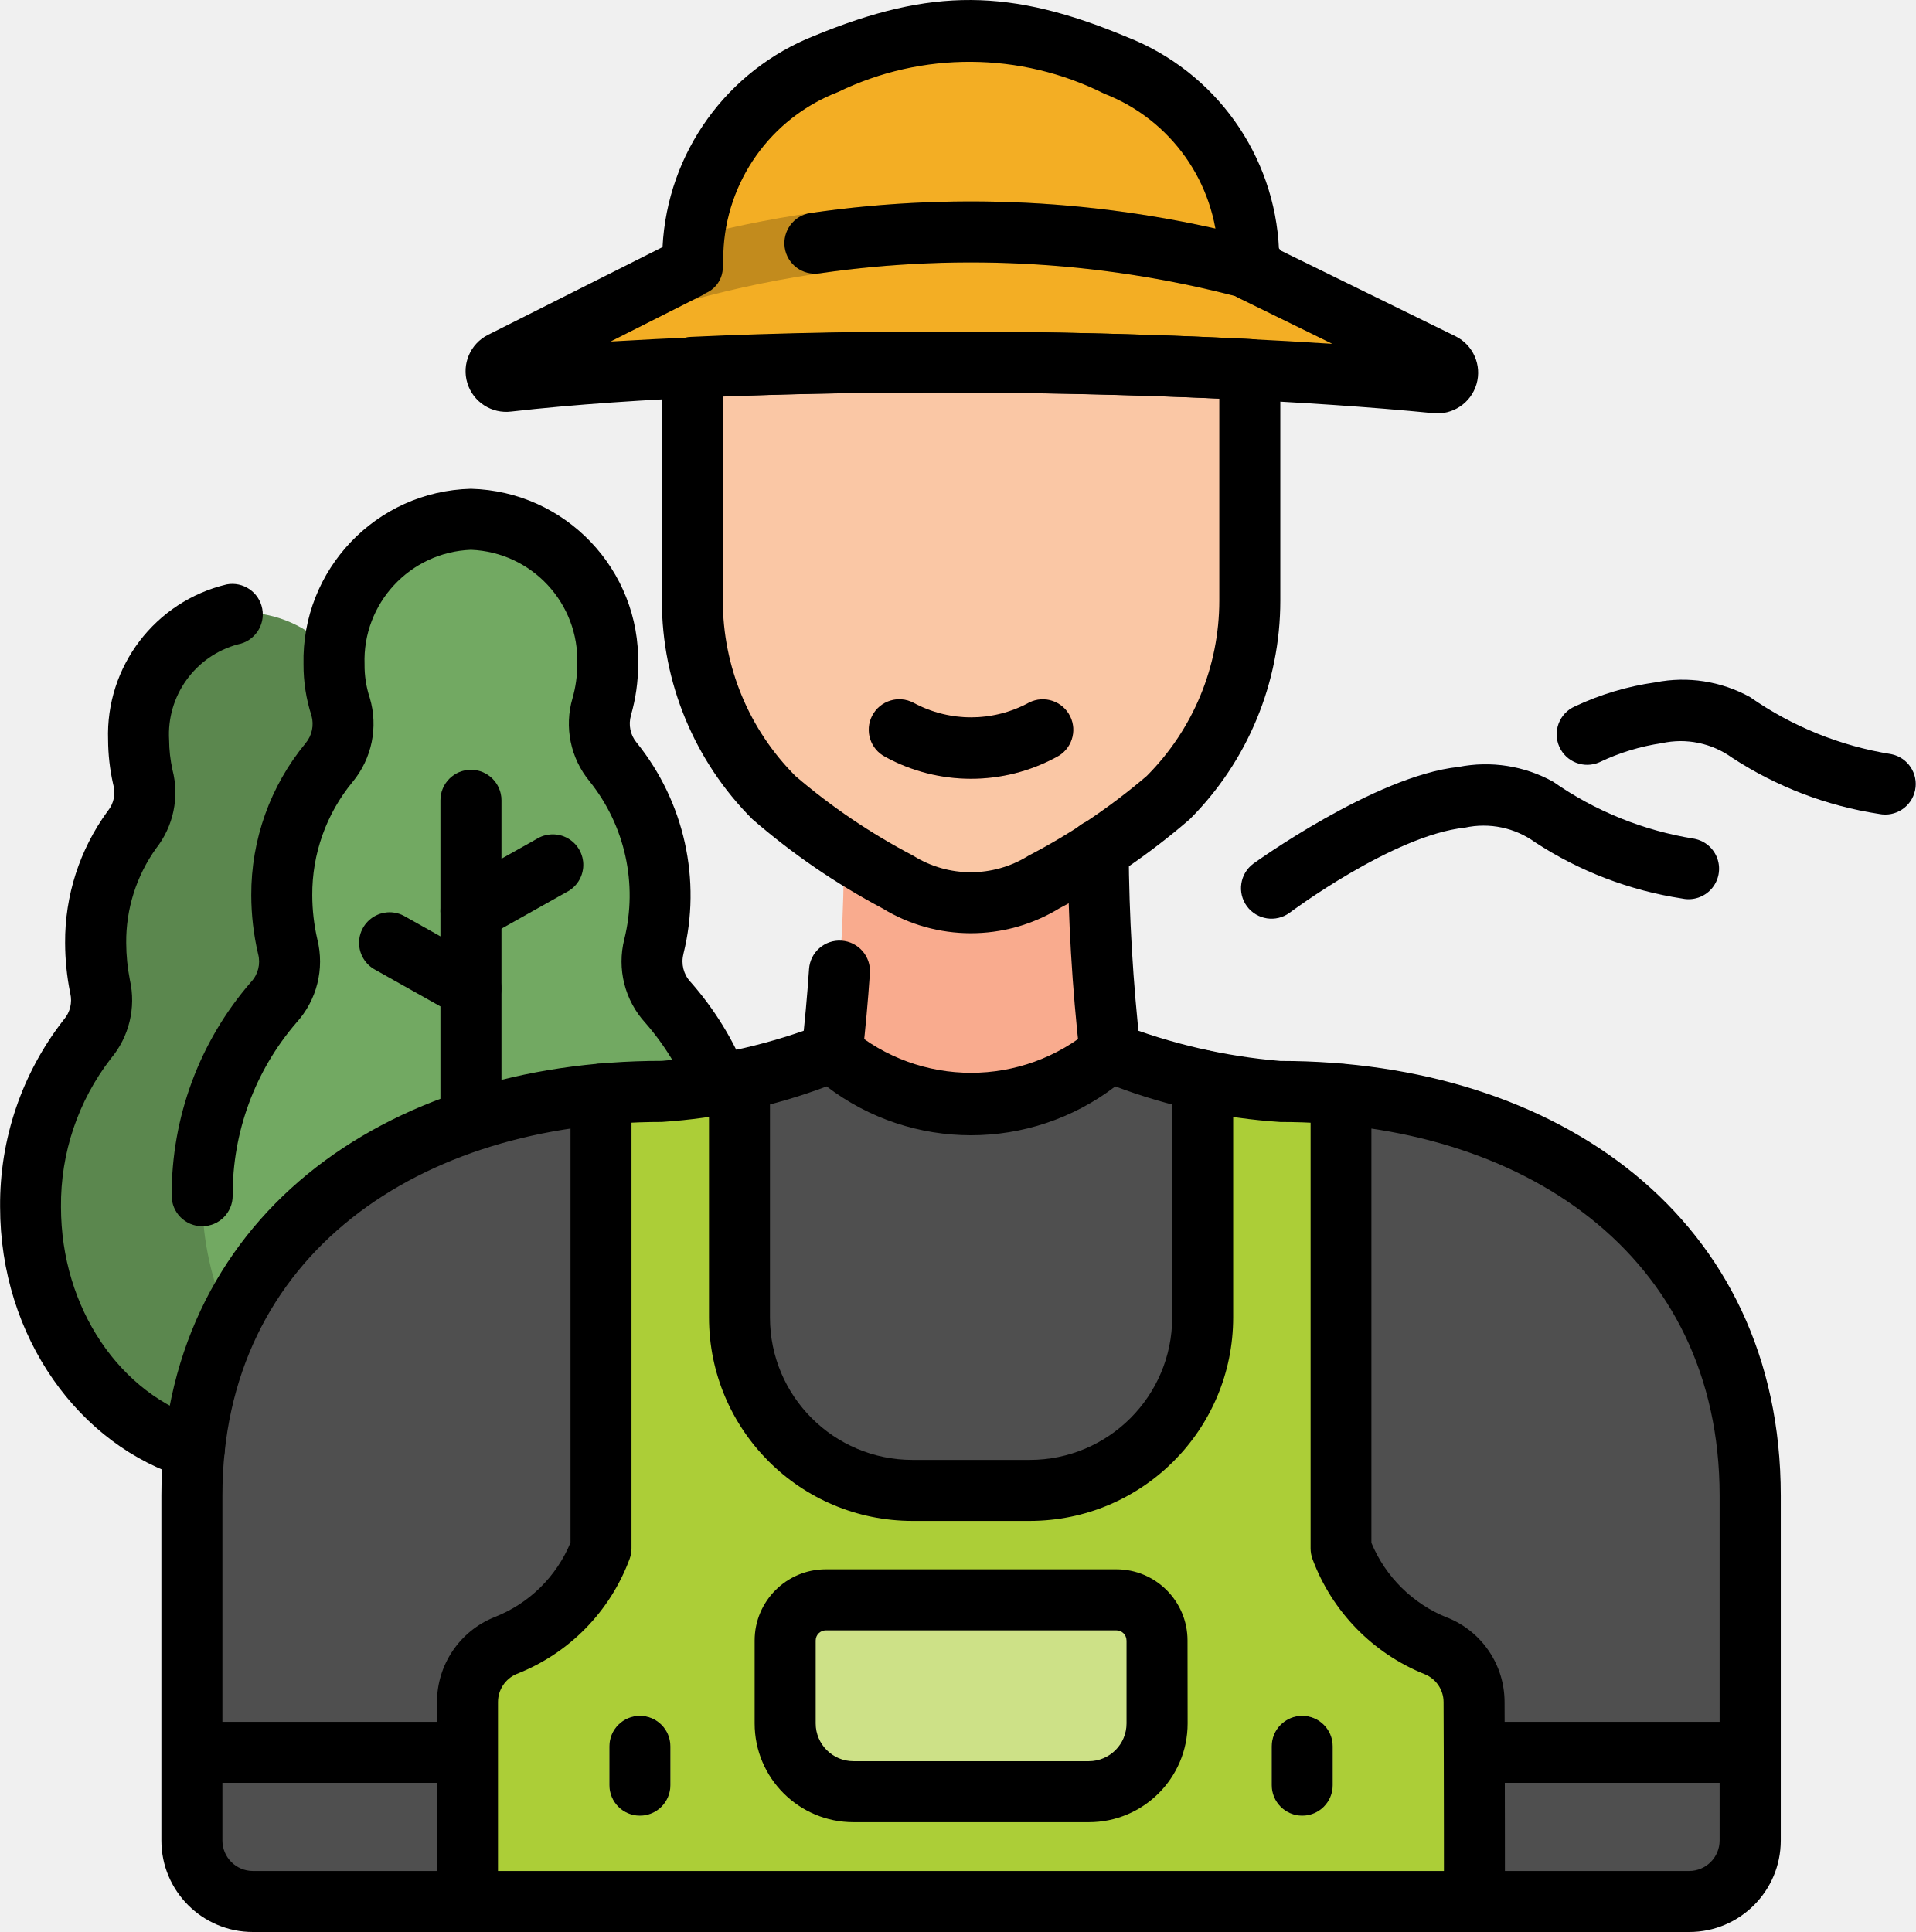
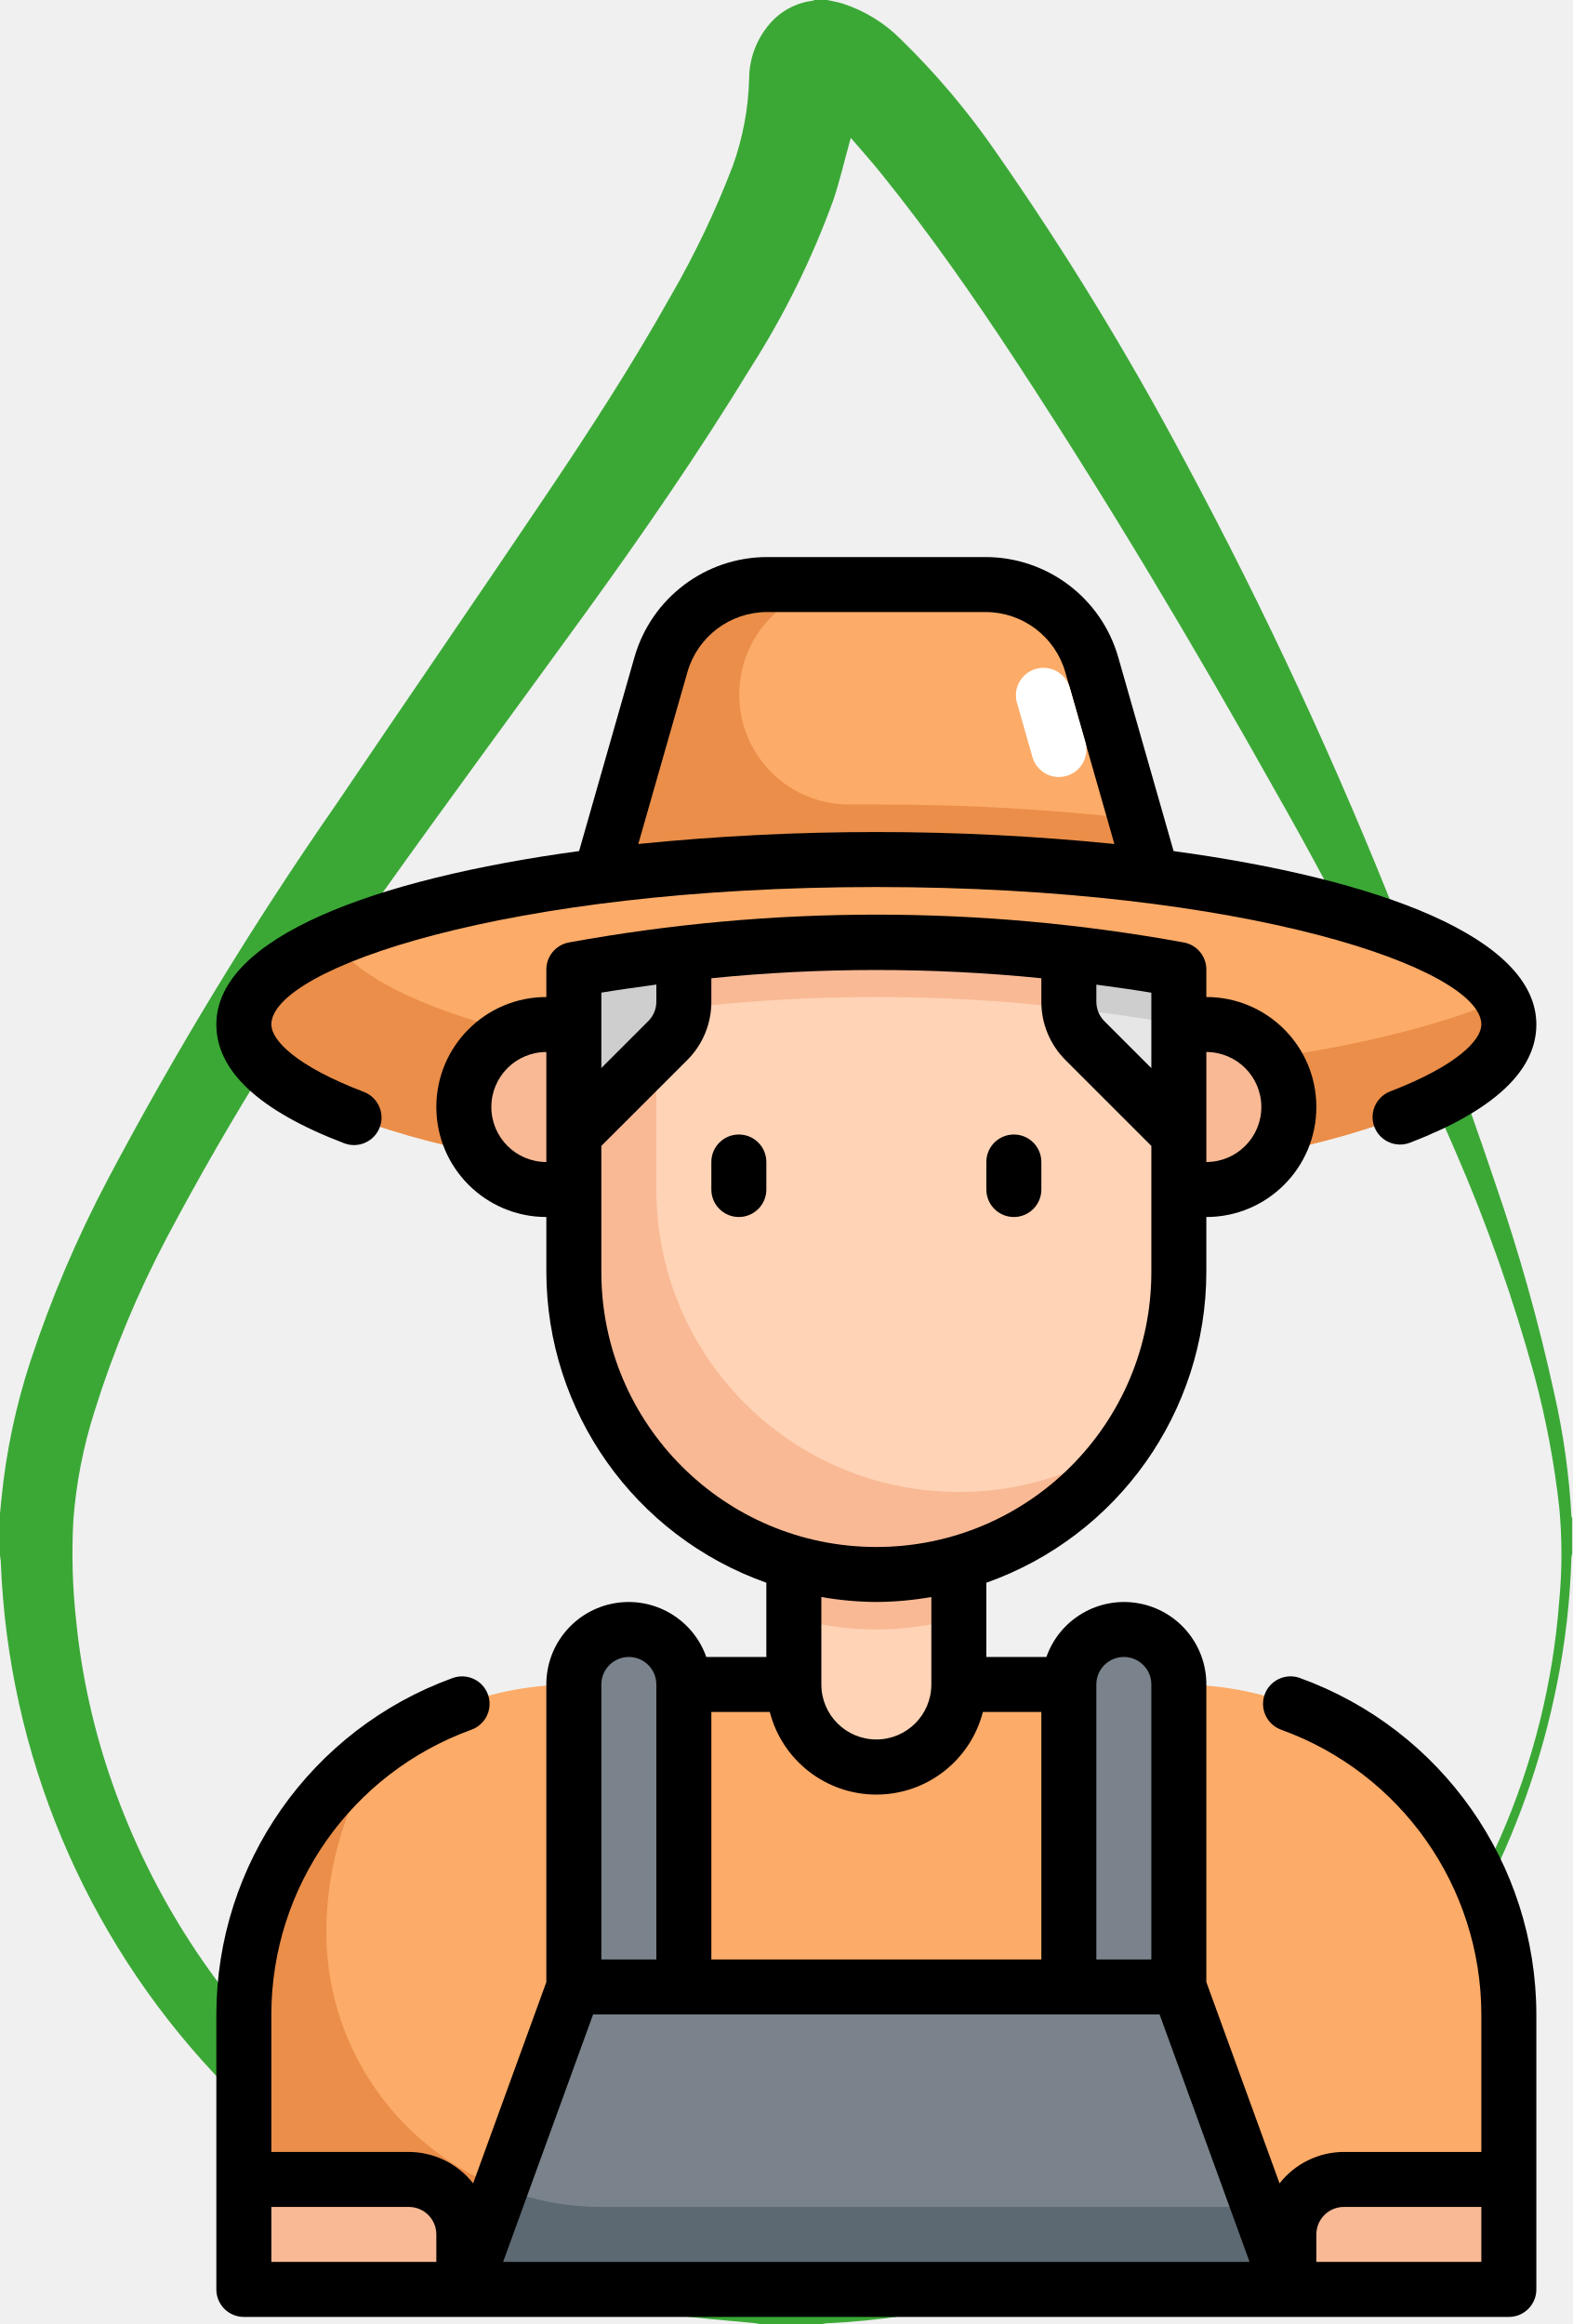
- <svg xmlns="http://www.w3.org/2000/svg" id="farmer_12058319_1_" data-name="farmer_12058319 (1)" width="71.614" height="72.231" viewBox="0 0 71.614 72.231">
-   <g id="Grupo_1199428" data-name="Grupo 1199428" transform="translate(1.14 1.155)">
-     <path id="Trazado_1031042" data-name="Trazado 1031042" d="M6.19,38.724a2.232,2.232,0,0,0,.4-1.972,6.519,6.519,0,0,1-.157-1.377,4.507,4.507,0,0,1,4.191-4.763,4.507,4.507,0,0,1,4.191,4.763,5.235,5.235,0,0,1-.585,2.427,6.942,6.942,0,0,1,2.189,5.156,7.325,7.325,0,0,1-.508,2.7,9.892,9.892,0,0,1,2.946,7.171c0,5.165-3.689,9.357-8.233,9.357S2.4,57.992,2.4,52.828A10.067,10.067,0,0,1,4.525,46.55,2.251,2.251,0,0,0,5,44.591a8.494,8.494,0,0,1-.165-1.633A7.118,7.118,0,0,1,6.19,38.724Z" transform="translate(-2.396 -8.862)" fill="#5b874e" fill-rule="evenodd" />
-     <path id="Trazado_1031043" data-name="Trazado 1031043" d="M15.585,35.11a2.27,2.27,0,0,0,.429-2.091,4.988,4.988,0,0,1-.242-1.579,5.278,5.278,0,0,1,5.114-5.423A5.278,5.278,0,0,1,26,31.44a5.719,5.719,0,0,1-.222,1.585A2.248,2.248,0,0,0,26.2,35.1a7.952,7.952,0,0,1,1.521,6.895,2.262,2.262,0,0,0,.526,2.092,10.908,10.908,0,0,1,2.682,7.228c0,5.879-4.5,10.653-10.046,10.653S10.839,57.189,10.839,51.31a10.972,10.972,0,0,1,2.674-7.234,2.252,2.252,0,0,0,.522-2.083,8.546,8.546,0,0,1-.222-1.919,7.734,7.734,0,0,1,1.772-4.964Z" transform="translate(-4.421 -7.76)" fill="#72a962" fill-rule="evenodd" />
-     <g id="Grupo_1199427" data-name="Grupo 1199427" transform="translate(12.315 27.626)">
-       <path id="Trazado_1031044" data-name="Trazado 1031044" d="M22.556,39.482V56.513a1.14,1.14,0,0,0,2.28,0V39.482a1.14,1.14,0,1,0-2.28,0Z" transform="translate(-19.546 -38.342)" fill="#5b874e" fill-rule="evenodd" />
-       <path id="Trazado_1031045" data-name="Trazado 1031045" d="M24.254,45.376l3.01-1.691A1.14,1.14,0,1,0,26.148,41.7l-3.01,1.691a1.14,1.14,0,0,0,1.117,1.989Z" transform="translate(-19.546 -39.111)" fill="#5b874e" fill-rule="evenodd" />
-       <path id="Trazado_1031046" data-name="Trazado 1031046" d="M23.3,47.208l-3.009-1.691a1.141,1.141,0,1,0-1.117,1.989l3.01,1.691A1.14,1.14,0,0,0,23.3,47.208Z" transform="translate(-18.596 -40.028)" fill="#5b874e" fill-rule="evenodd" />
+ <svg xmlns="http://www.w3.org/2000/svg" width="57.173" height="84.515" viewBox="0 0 57.173 84.515">
+   <defs>
+     <clipPath id="clip-path">
+       <rect id="Rectángulo_401577" data-name="Rectángulo 401577" width="57.174" height="84.515" fill="none" />
+     </clipPath>
+     <clipPath id="clip-path-2">
+       <path id="Trazado_875889" data-name="Trazado 875889" d="M12.309,17.189a11.1,11.1,0,0,0-1.3.16A1.676,1.676,0,0,0,9.65,18.877a8.476,8.476,0,0,0-.061,1.474q.013,1.365.065,2.726a.754.754,0,0,1-.29.677,16.194,16.194,0,0,0-3.308,3.61A11.084,11.084,0,0,0,4.2,32.324c-.036.308-.09.616-.135.922v1.193c.034.272.067.544.1.814a13.579,13.579,0,0,0,1.274,4.1,28.829,28.829,0,0,0,5.608,7.7,60.048,60.048,0,0,0,9.215,7.6c.515.355,1.038.7,1.564,1.038.256.164.528.3.791.454h.11c.153-.1.148-.247.13-.4-.018-.191-.038-.382-.052-.573a28.221,28.221,0,0,1,.119-4.873c.187-1.731.436-3.455.683-5.174.324-2.257.659-4.509.791-6.783a26.837,26.837,0,0,0-.155-5.554A13.368,13.368,0,0,0,23.068,28.8,10.256,10.256,0,0,0,17.927,24a11.6,11.6,0,0,0-3.481-1.151,6.05,6.05,0,0,0-.7-.065c-.279.007-.4.011-.76.011-.47,0-.407.02-.432.319,0,.047,0,.1,0,.144,0,1.009.016,1.227.151,3.178a51.143,51.143,0,0,0,1.367,6.9c.964,3.753,1.917,6.826,2.98,10.964.022.058.034.166.013.162-.054.025-.088-.061-.115-.121-.348-.829-.665-1.679-1-2.511a76.2,76.2,0,0,1-4.012-12.683,36.513,36.513,0,0,1-.829-6.878c-.016-.663-.02-1.326-.038-1.987-.009-.312-.063-.625-.049-.935a1.019,1.019,0,0,1,.924-1.1c.029-.007.061-.009.09-.016.153-.022.312-.036.463-.072a.4.4,0,0,0,.333-.272c.106-.4-.079-.692-.474-.692Z" transform="translate(-4.069 -17.189)" fill="#c82626" />
+     </clipPath>
+     <clipPath id="clip-path-3">
+       <rect id="Rectángulo_401579" data-name="Rectángulo 401579" width="20.457" height="38.955" fill="none" />
+     </clipPath>
+   </defs>
+   <g id="Grupo_1199998" data-name="Grupo 1199998" transform="translate(-180.551 -5170.248)">
+     <g id="Grupo_1102340" data-name="Grupo 1102340" transform="translate(180.551 5170.248)">
+       <g id="Grupo_1102324" data-name="Grupo 1102324" transform="translate(0 0)">
+         <g id="Grupo_1102323" data-name="Grupo 1102323" clip-path="url(#clip-path)">
+           <path id="Trazado_875888" data-name="Trazado 875888" d="M30.938,5.01c-.022.085-.031.112-.038.139-.2.712-.362,1.436-.6,2.135a30.936,30.936,0,0,1-2.987,6.062c-1.91,3.129-3.989,6.145-6.143,9.112-2.412,3.326-4.852,6.633-7.237,9.979a102.587,102.587,0,0,0-7.86,12.557,37.407,37.407,0,0,0-2.639,6.34,17.38,17.38,0,0,0-.766,3.933,22.361,22.361,0,0,0,.1,3.659A25.464,25.464,0,0,0,4.1,64.894a27.024,27.024,0,0,0,6.934,10.683,26.449,26.449,0,0,0,6.311,4.457,27.4,27.4,0,0,0,8.988,2.708A27.327,27.327,0,0,0,49.718,74.2a26.416,26.416,0,0,0,6.983-16,18.189,18.189,0,0,0,0-3.374,32.325,32.325,0,0,0-.9-4.783,60.58,60.58,0,0,0-2.888-8.2,133.623,133.623,0,0,0-6.484-12.982c-3-5.354-6.136-10.622-9.5-15.751-1.533-2.335-3.131-4.625-4.886-6.8-.344-.427-.712-.838-1.1-1.29M30.081,0c.184.04.369.072.548.126a5.271,5.271,0,0,1,2.133,1.308A27.527,27.527,0,0,1,36.2,5.507a108.8,108.8,0,0,1,6.871,11.231A158.445,158.445,0,0,1,50.9,33.615c1.234,3.1,2.4,6.221,3.461,9.381a67.621,67.621,0,0,1,2.149,7.642,26.647,26.647,0,0,1,.632,4.5.28.28,0,0,0,.029.079V56.5a.743.743,0,0,0-.029.133,27.3,27.3,0,0,1-.528,4.623,29.187,29.187,0,0,1-2.78,7.862,28.581,28.581,0,0,1-5.657,7.529,28.987,28.987,0,0,1-7.415,5.127,27.433,27.433,0,0,1-10.71,2.715.891.891,0,0,0-.151.029H27.625a.964.964,0,0,0-.135-.029c-1.083-.112-2.176-.175-3.25-.342a28.261,28.261,0,0,1-8.473-2.769A28.733,28.733,0,0,1,7.8,75.424,28.823,28.823,0,0,1,.031,56.843c0-.092-.02-.182-.031-.274V55.038c.018-.189.04-.375.056-.562a23.44,23.44,0,0,1,1.059-5,43.022,43.022,0,0,1,2.8-6.576,133.038,133.038,0,0,1,8.325-13.672c2.546-3.771,5.129-7.52,7.671-11.3,1.571-2.335,3.1-4.7,4.477-7.158a32.975,32.975,0,0,0,2.254-4.724,10.2,10.2,0,0,0,.6-3.2A3.072,3.072,0,0,1,27.98.877,2.45,2.45,0,0,1,29.537.029.269.269,0,0,0,29.618,0Z" transform="translate(0 0)" fill="#3ba836" />
+         </g>
+       </g>
    </g>
-     <path id="Trazado_1031047" data-name="Trazado 1031047" d="M68.587,68.495c0-9.7-7.865-15.111-17.567-15.111-3.659,0-7.61-2.456-11.561-2.456s-7.9,2.456-11.561,2.456c-9.7,0-17.567,5.409-17.567,15.111V81.389a2.28,2.28,0,0,0,2.28,2.281H66.307a2.28,2.28,0,0,0,2.28-2.281Z" transform="translate(-4.299 -13.735)" fill="#4f4f4f" fill-rule="evenodd" />
-     <path id="Trazado_1031048" data-name="Trazado 1031048" d="M41.812,47.353a67.648,67.648,0,0,0,0-15.542h10.4a67.6,67.6,0,0,0,0,15.542Q47.01,51.186,41.812,47.353Z" transform="translate(-11.849 -9.15)" fill="#f9ab8e" fill-rule="evenodd" />
-     <path id="Trazado_1031049" data-name="Trazado 1031049" d="M55.782,14.8H34.943V26.37a10.42,10.42,0,0,0,3.051,7.368,24.828,24.828,0,0,0,4.623,3.15,5.2,5.2,0,0,0,5.462.007,24.791,24.791,0,0,0,4.651-3.157,10.418,10.418,0,0,0,3.052-7.368V14.8Z" transform="translate(-10.202 -5.069)" fill="#fac7a5" fill-rule="evenodd" />
-     <path id="Trazado_1031050" data-name="Trazado 1031050" d="M32.629,10.8s.007-.206.019-.536a7.839,7.839,0,0,1,4.986-7.028c4.049-1.669,6.783-1.639,10.823.057a7.814,7.814,0,0,1,4.965,7.01c.038.376.046.615.046.615l7.186,3.525a.38.38,0,0,1-.212.718c-9.33-.921-25.35-1.128-34.714-.059a.38.38,0,0,1-.225-.715L32.629,10.8Z" transform="translate(-7.888 -2)" fill="#f3ae24" fill-rule="evenodd" />
-     <path id="Trazado_1031051" data-name="Trazado 1031051" d="M34.573,11.7A41.451,41.451,0,0,1,55.26,11.69c.023.205.039.412.046.621.038.376.046.615.046.615l1.32.648a1.14,1.14,0,0,1-1.271.509,39.3,39.3,0,0,0-20.934,0,1.142,1.142,0,0,1-1.319-.588l1.364-.686s.007-.206.019-.536q.01-.291.041-.577Z" transform="translate(-9.771 -4.01)" fill="#c28b1d" fill-rule="evenodd" />
-     <path id="Trazado_1031052" data-name="Trazado 1031052" d="M44.234,37.026a6.691,6.691,0,0,0,6.4.008,1.14,1.14,0,0,0-1.02-2.04A4.528,4.528,0,0,1,45.284,35a1.14,1.14,0,0,0-1.051,2.024Z" transform="translate(-12.283 -9.884)" fill="#f8937b" fill-rule="evenodd" />
-     <path id="Trazado_1031053" data-name="Trazado 1031053" d="M34.053,62.477a6.469,6.469,0,0,0,6.469,6.469H44.9a6.47,6.47,0,0,0,6.469-6.469V53.619a12.059,12.059,0,0,0,2.9.41q1.154,0,2.271.1V71.112a6.281,6.281,0,0,0,3.563,3.647,2.266,2.266,0,0,1,1.415,2.1c.014,2.658.014,7.456.014,7.456H23.886V76.86a2.28,2.28,0,0,1,1.425-2.113,6.214,6.214,0,0,0,3.567-3.634V54.131q1.116-.1,2.271-.1a12.065,12.065,0,0,0,2.9-.41Z" transform="translate(-7.55 -14.38)" fill="#acce37" fill-rule="evenodd" />
-     <path id="Trazado_1031054" data-name="Trazado 1031054" d="M30.865,86.008v1.454a1.14,1.14,0,1,0,2.28,0V86.008a1.14,1.14,0,0,0-2.28,0Z" transform="translate(-9.224 -21.875)" fill="#cde187" fill-rule="evenodd" />
-     <path id="Trazado_1031055" data-name="Trazado 1031055" d="M63.435,86.008v1.454a1.14,1.14,0,1,0,2.28,0V86.008a1.14,1.14,0,0,0-2.28,0Z" transform="translate(-17.035 -21.875)" fill="#cde187" fill-rule="evenodd" />
-     <path id="Trazado_1031056" data-name="Trazado 1031056" d="M53.407,80.682a1.52,1.52,0,0,0-1.52-1.52H41.026a1.521,1.521,0,0,0-1.52,1.52v3.1a2.553,2.553,0,0,0,2.553,2.552h8.8a2.552,2.552,0,0,0,2.552-2.552Z" transform="translate(-11.296 -20.506)" fill="#cde187" fill-rule="evenodd" />
-     <path id="Trazado_1031057" data-name="Trazado 1031057" d="M63.741,43.632s3.869-2.9,6.553-3.182A3.287,3.287,0,0,1,72.923,41a13.872,13.872,0,0,0,5.493,2.1,1.14,1.14,0,1,0,.455-2.234,12.706,12.706,0,0,1-5.284-2.136,5.215,5.215,0,0,0-3.53-.549c-3.123.326-7.668,3.614-7.668,3.614a1.14,1.14,0,0,0,1.352,1.837Z" transform="translate(-16.673 -10.663)" fill="#d0d5fd" fill-rule="evenodd" />
-     <path id="Trazado_1031058" data-name="Trazado 1031058" d="M79.049,37.007a8.142,8.142,0,0,1,2.331-.712,3.285,3.285,0,0,1,2.629.546,13.866,13.866,0,0,0,5.493,2.1,1.14,1.14,0,1,0,.456-2.234,12.72,12.72,0,0,1-5.284-2.135,5.212,5.212,0,0,0-3.531-.55,10.51,10.51,0,0,0-3.017.9,1.14,1.14,0,0,0,.924,2.085Z" transform="translate(-20.396 -9.666)" fill="#d0d5fd" fill-rule="evenodd" />
+     <g id="Layer_31" data-name="Layer 31" transform="translate(180.418 5190.506)">
+       <path id="Trazado_875890" data-name="Trazado 875890" d="M55,53V63H9V53A12,12,0,0,1,21,41h8a3,3,0,0,0,6,0h8A12,12,0,0,1,55,53Z" fill="#fcab68" />
+       <path id="Trazado_875891" data-name="Trazado 875891" d="M22,60A10,10,0,0,1,12,50a11.937,11.937,0,0,1,2.152-6.848A11.976,11.976,0,0,0,9,53V63H55V60Z" fill="#ea8e49" />
+       <path id="Trazado_875892" data-name="Trazado 875892" d="M23,39a2,2,0,0,1,2,2V52H21V41A2,2,0,0,1,23,39Z" fill="#7a838b" />
+       <path id="Trazado_875893" data-name="Trazado 875893" d="M41,39a2,2,0,0,1,2,2V52H39V41A2,2,0,0,1,41,39Z" fill="#7a838b" />
+       <path id="Trazado_875894" data-name="Trazado 875894" d="M47,63H17l4-11H43Z" fill="#7a838b" />
+       <path id="Trazado_875895" data-name="Trazado 875895" d="M29,35v6a3,3,0,0,0,6,0V35Z" fill="#ffd3b6" />
+       <path id="Trazado_875896" data-name="Trazado 875896" d="M35.983,1H28.017a4,4,0,0,0-3.846,2.9L21,15H43L39.829,3.9A4,4,0,0,0,35.983,1Z" fill="#fcab68" />
+       <path id="Trazado_875897" data-name="Trazado 875897" d="M41.437,9.529A81.421,81.421,0,0,0,32,9q-.477,0-.95,0a3.993,3.993,0,0,1-3.882-5.094V3.9A4,4,0,0,1,31.017,1h-3a4,4,0,0,0-3.846,2.9L21,15H43Z" fill="#ea8e49" />
+       <ellipse id="Elipse_11619" data-name="Elipse 11619" cx="23" cy="6" rx="23" ry="6" transform="translate(9 11)" fill="#fcab68" />
+       <path id="Trazado_875898" data-name="Trazado 875898" d="M35,19c-11.507,0-21.04-2.2-22.733-5.083C10.194,14.818,9,15.873,9,17c0,3.314,10.3,6,23,6s23-2.686,23-6a1.8,1.8,0,0,0-.267-.917C50.712,17.83,43.381,19,35,19Z" fill="#ea8e49" />
+       <path id="Trazado_875899" data-name="Trazado 875899" d="M32,37A11,11,0,0,1,21,26V15a61.015,61.015,0,0,1,22,0V26A11,11,0,0,1,32,37Z" fill="#ffd3b6" />
+       <g id="Grupo_1102341" data-name="Grupo 1102341">
+         <path id="Trazado_875900" data-name="Trazado 875900" d="M21,15v2a61.015,61.015,0,0,1,22,0V15a61.015,61.015,0,0,0-22,0Z" fill="#f9b995" />
+         <path id="Trazado_875901" data-name="Trazado 875901" d="M35,34A11,11,0,0,1,24,23V14.534c-1,.132-2,.284-3,.466V26a11,11,0,0,0,20.132,6.132A10.945,10.945,0,0,1,35,34Z" fill="#f9b995" />
+         <path id="Trazado_875902" data-name="Trazado 875902" d="M20,17h1v6H20a3,3,0,0,1,0-6Z" fill="#f9b995" />
+         <path id="Trazado_875903" data-name="Trazado 875903" d="M46,17h1v6H46a3,3,0,0,1,0-6Z" transform="translate(90 40) rotate(180)" fill="#f9b995" />
+         <path id="Trazado_875904" data-name="Trazado 875904" d="M9,59h6a2,2,0,0,1,2,2v2H9Z" fill="#f9b995" />
+       </g>
+       <path id="Trazado_875905" data-name="Trazado 875905" d="M49,59h6v4H47V61A2,2,0,0,1,49,59Z" fill="#ffd3b6" />
+       <path id="Trazado_875906" data-name="Trazado 875906" d="M47,63H17l1.34-3.7A9.892,9.892,0,0,0,22,60H45.91Z" fill="#5d6972" />
+       <path id="Trazado_875907" data-name="Trazado 875907" d="M55,60v3H47V61a2,2,0,0,1,.27-1Z" fill="#f9b995" />
+       <path id="Trazado_875908" data-name="Trazado 875908" d="M25,14.41v1.76a2.006,2.006,0,0,1-.59,1.42L21,21V15C22.33,14.76,23.67,14.56,25,14.41Z" fill="#e6e6e6" />
+       <path id="Trazado_875909" data-name="Trazado 875909" d="M24.384,14.49l-1.013.133c-.79.113-1.581.233-2.371.377v6l3-3V16.549c.325-.042.65-.088.975-.126A1.935,1.935,0,0,0,25,16.17V14.42C24.8,14.444,24.589,14.465,24.384,14.49Z" fill="#cecece" />
+       <path id="Trazado_875910" data-name="Trazado 875910" d="M39,14.41v1.76a2.006,2.006,0,0,0,.59,1.42L43,21V15C41.67,14.76,40.33,14.56,39,14.41Z" fill="#e6e6e6" />
+       <path id="Trazado_875911" data-name="Trazado 875911" d="M40.629,14.623c-.338-.048-.675-.091-1.013-.133-.2-.025-.411-.046-.616-.07v1.75a1.935,1.935,0,0,0,.025.253c1.325.154,2.65.336,3.975.577V15C42.21,14.856,41.419,14.736,40.629,14.623Z" fill="#cecece" />
+       <path id="Trazado_875912" data-name="Trazado 875912" d="M29,38.575a10.8,10.8,0,0,0,6,0V36H29Z" fill="#f9b995" />
+       <path id="Trazado_875913" data-name="Trazado 875913" d="M12.65,21.319a1,1,0,1,0,.712-1.869C10.883,18.505,10,17.565,10,17c0-2.039,8.57-5,22-5s22,2.961,22,5c0,.559-.868,1.489-3.3,2.427a1,1,0,1,0,.719,1.866C54.458,20.122,56,18.677,56,17c0-3.165-5.728-5.291-13.191-6.307L40.791,3.626A5.023,5.023,0,0,0,35.983,0H28.017a5.023,5.023,0,0,0-4.808,3.626l-2.018,7.066C13.728,11.709,8,13.835,8,17c0,1.69,1.564,3.143,4.65,4.319ZM25.132,4.176A3.015,3.015,0,0,1,28.017,2h7.966a3.015,3.015,0,0,1,2.885,2.176l1.788,6.259a86.34,86.34,0,0,0-17.312,0Z" />
+       <path id="Trazado_875914" data-name="Trazado 875914" d="M27,21a1,1,0,0,0-1,1v1a1,1,0,0,0,2,0V22A1,1,0,0,0,27,21Z" />
+       <path id="Trazado_875915" data-name="Trazado 875915" d="M37,24a1,1,0,0,0,1-1V22a1,1,0,0,0-2,0v1A1,1,0,0,0,37,24Z" />
+       <path id="Trazado_875916" data-name="Trazado 875916" d="M47.4,40.764a1,1,0,1,0-.677,1.882A11.026,11.026,0,0,1,54,53v5H49a2.983,2.983,0,0,0-2.338,1.143L44,51.823V41a2.993,2.993,0,0,0-5.816-1H36V37.3A12.01,12.01,0,0,0,44,26V24a4,4,0,0,0,0-8V15a1,1,0,0,0-.821-.984,62.265,62.265,0,0,0-22.358,0A1,1,0,0,0,20,15v1a4,4,0,0,0,0,8v2a12.01,12.01,0,0,0,8,11.3V40H25.816A2.993,2.993,0,0,0,20,41V51.823l-2.662,7.32A2.983,2.983,0,0,0,15,58H10V53a11.029,11.029,0,0,1,7.263-10.35,1,1,0,1,0-.679-1.881A13.036,13.036,0,0,0,8,53V63a1,1,0,0,0,1,1H55a1,1,0,0,0,1-1V53a13.031,13.031,0,0,0-8.6-12.236ZM41,40a1,1,0,0,1,1,1V51H40V41A1,1,0,0,1,41,40ZM26,51V42h2.126a4,4,0,0,0,7.748,0H38v9ZM46,20a2,2,0,0,1-2,2V18A2,2,0,0,1,46,20Zm-4-1.414-1.7-1.7a1,1,0,0,1-.3-.713V15.55c.667.089,1.334.182,2,.293ZM22,15.84c.666-.111,1.333-.2,2-.293v.623a1,1,0,0,1-.3.713l-1.7,1.7ZM18,20a2,2,0,0,1,2-2v4A2,2,0,0,1,18,20Zm4,6V21.414L25.117,18.3A2.987,2.987,0,0,0,26,16.17v-.853a60.15,60.15,0,0,1,12,0v.853a2.987,2.987,0,0,0,.883,2.127L42,21.414V26a10,10,0,1,1-20,0ZM32,38a11.986,11.986,0,0,0,2-.181V41a2,2,0,0,1-4,0V37.819A11.986,11.986,0,0,0,32,38ZM22,41a1,1,0,0,1,2,0V51H22ZM10,62V60h5a1,1,0,0,1,1,1v1Zm8.428,0L21.7,53H42.3l3.272,9ZM54,62H48V61a1,1,0,0,1,1-1h5Z" />
+       <path id="Trazado_875917" data-name="Trazado 875917" d="M39.6,6.725l-.572-2a1,1,0,0,0-1.922.55l.571,2A1,1,0,0,0,38.634,8a.979.979,0,0,0,.276-.039,1,1,0,0,0,.69-1.236Z" fill="#fff" />
+     </g>
  </g>
-   <path id="Trazado_1031059" data-name="Trazado 1031059" d="M8.486,60.443c-3.084-.929-5.31-4.159-5.31-7.954A8.927,8.927,0,0,1,5.04,46.943a3.4,3.4,0,0,0,.712-2.937,7.3,7.3,0,0,1-.138-1.387,5.98,5.98,0,0,1,1.112-3.526,3.387,3.387,0,0,0,.617-2.947,5.371,5.371,0,0,1-.125-1.11,3.488,3.488,0,0,1,2.572-3.579,1.14,1.14,0,1,0-.422-2.241,5.774,5.774,0,0,0-4.431,5.82,7.692,7.692,0,0,0,.182,1.618c0,.02.009.04.014.059a1.09,1.09,0,0,1-.2.965l-.023.03a8.259,8.259,0,0,0-1.58,4.912,9.652,9.652,0,0,0,.186,1.853c0,.012.005.025.008.037a1.111,1.111,0,0,1-.233.966l-.021.025A11.207,11.207,0,0,0,.9,52.488c0,4.874,2.972,8.945,6.933,10.138a1.14,1.14,0,1,0,.658-2.183Z" transform="translate(-0.896 -7.367)" fill-rule="evenodd" />
-   <path id="Trazado_1031060" data-name="Trazado 1031060" d="M11.619,50.95A9.832,9.832,0,0,1,14,44.48a3.4,3.4,0,0,0,.784-3.115,7.424,7.424,0,0,1-.19-1.65A6.594,6.594,0,0,1,16.1,35.481l0,0a3.411,3.411,0,0,0,.645-3.142c0-.012-.008-.025-.012-.037a3.859,3.859,0,0,1-.184-1.219A4.138,4.138,0,0,1,20.526,26.8,4.138,4.138,0,0,1,24.5,31.08a4.585,4.585,0,0,1-.177,1.269,3.384,3.384,0,0,0,.637,3.106,6.815,6.815,0,0,1,1.3,5.9,3.4,3.4,0,0,0,.787,3.133,9.519,9.519,0,0,1,1.681,2.751,1.14,1.14,0,0,0,2.119-.845,11.8,11.8,0,0,0-2.1-3.424l-.017-.018a1.122,1.122,0,0,1-.261-1.038l0-.008a9.094,9.094,0,0,0-1.742-7.888l-.008-.009a1.109,1.109,0,0,1-.21-1.021.018.018,0,0,0,0-.006,6.858,6.858,0,0,0,.267-1.9,6.418,6.418,0,0,0-6.254-6.563,6.418,6.418,0,0,0-6.255,6.563A6.134,6.134,0,0,0,14.565,33a1.132,1.132,0,0,1-.217,1.027,8.87,8.87,0,0,0-2.034,5.691,9.724,9.724,0,0,0,.251,2.174l.007.029a1.109,1.109,0,0,1-.258,1.027l-.019.021A12.114,12.114,0,0,0,9.339,50.95a1.14,1.14,0,0,0,2.28,0Z" transform="translate(-2.921 -6.245)" fill-rule="evenodd" />
-   <path id="Trazado_1031061" data-name="Trazado 1031061" d="M22.556,39.482V50.836a1.14,1.14,0,0,0,2.28,0V39.482a1.14,1.14,0,1,0-2.28,0Z" transform="translate(-6.091 -9.561)" fill-rule="evenodd" />
-   <path id="Trazado_1031062" data-name="Trazado 1031062" d="M24.254,45.376l3.01-1.691A1.14,1.14,0,1,0,26.148,41.7l-3.01,1.691a1.14,1.14,0,0,0,1.117,1.989Z" transform="translate(-6.091 -10.33)" fill-rule="evenodd" />
-   <path id="Trazado_1031063" data-name="Trazado 1031063" d="M23.3,47.208l-3.009-1.691a1.141,1.141,0,1,0-1.117,1.989l3.01,1.691A1.14,1.14,0,0,0,23.3,47.208Z" transform="translate(-5.141 -11.247)" fill-rule="evenodd" />
-   <path id="Trazado_1031064" data-name="Trazado 1031064" d="M34.579,50.98a1.14,1.14,0,0,0-1.016-.171A21.435,21.435,0,0,1,27.539,52.2c-10.375,0-18.707,5.875-18.707,16.251V81.348a3.421,3.421,0,0,0,3.421,3.421H65.947a3.421,3.421,0,0,0,3.421-3.421V68.454c0-10.375-8.331-16.251-18.707-16.251a21.441,21.441,0,0,1-6.024-1.394,1.139,1.139,0,0,0-1.015.171,6.967,6.967,0,0,1-9.043,0ZM33.7,53.155a8.883,8.883,0,0,0,10.791,0,21.4,21.4,0,0,0,6.165,1.33c9.028,0,16.426,4.942,16.426,13.97V81.348a1.14,1.14,0,0,1-1.14,1.14H12.253a1.141,1.141,0,0,1-1.14-1.14V68.454c0-9.028,7.4-13.97,16.426-13.97A21.423,21.423,0,0,0,33.7,53.155Z" transform="translate(-2.799 -12.538)" fill-rule="evenodd" />
-   <path id="Trazado_1031065" data-name="Trazado 1031065" d="M42.585,49.634c.116-1.007.21-2.047.283-3.105a1.14,1.14,0,1,0-2.275-.157c-.07,1.023-.162,2.029-.274,3a1.14,1.14,0,1,0,2.266.259Zm7.676-7.709a72.348,72.348,0,0,0,.455,7.709,1.14,1.14,0,1,0,2.265-.259,70.235,70.235,0,0,1-.439-7.463,1.14,1.14,0,0,0-2.28.014Z" transform="translate(-10.349 -10.145)" fill-rule="evenodd" />
-   <path id="Trazado_1031066" data-name="Trazado 1031066" d="M10.474,87.444h9.434a1.14,1.14,0,1,0,0-2.28H10.474a1.14,1.14,0,1,0,0,2.28Z" transform="translate(-2.92 -20.79)" fill-rule="evenodd" />
-   <path id="Trazado_1031067" data-name="Trazado 1031067" d="M73.694,87.444h9.434a1.14,1.14,0,0,0,0-2.28H73.694a1.14,1.14,0,1,0,0,2.28Z" transform="translate(-18.082 -20.79)" fill-rule="evenodd" />
-   <path id="Trazado_1031068" data-name="Trazado 1031068" d="M48.294,38.356a26.013,26.013,0,0,0,4.883-3.336,11.56,11.56,0,0,0,3.386-8.174V18.208a1.14,1.14,0,0,0-1.083-1.139c-6.584-.328-14.366-.39-20.949-.083a1.141,1.141,0,0,0-1.087,1.139v8.721a11.56,11.56,0,0,0,3.386,8.174,26.007,26.007,0,0,0,4.851,3.327A6.341,6.341,0,0,0,48.294,38.356ZM35.723,19.217c5.907-.235,12.651-.185,18.559.078v7.551a9.278,9.278,0,0,1-2.718,6.561,23.5,23.5,0,0,1-4.405,2.97l-.037.022a4.062,4.062,0,0,1-4.265-.005l-.038-.023a23.465,23.465,0,0,1-4.378-2.964,9.278,9.278,0,0,1-2.718-6.561Z" transform="translate(-8.702 -4.391)" fill-rule="evenodd" />
-   <path id="Trazado_1031069" data-name="Trazado 1031069" d="M31.155,9.718,24.63,13a1.52,1.52,0,0,0,.876,2.866c9.3-1.06,25.187-.854,34.451.06a1.521,1.521,0,0,0,.845-2.873L54.2,9.816a8.955,8.955,0,0,0-5.68-7.95C44.169.044,41.217.012,36.849,1.81a8.98,8.98,0,0,0-5.694,7.907Zm25.038,3.617a221.376,221.376,0,0,0-26.978-.087l3.567-1.8-.081.019a1.058,1.058,0,0,0,.708-1l.019-.529a6.7,6.7,0,0,1,4.261-6.007l.021-.008a11.247,11.247,0,0,1,9.948.055l.026.011a6.674,6.674,0,0,1,4.24,5.987c0,.025,0,.05.005.075.024.235.034.411.039.5a1.336,1.336,0,0,0,.815,1.114Z" transform="translate(-6.388 -0.48)" fill-rule="evenodd" />
-   <path id="Trazado_1031070" data-name="Trazado 1031070" d="M57.51,11.881a41.708,41.708,0,0,0-17.066-1.062,1.14,1.14,0,0,0,.331,2.256,39.455,39.455,0,0,1,16.142,1.008,1.14,1.14,0,0,0,.593-2.2Z" transform="translate(-10.147 -2.855)" fill-rule="evenodd" />
-   <path id="Trazado_1031071" data-name="Trazado 1031071" d="M44.234,37.026a6.691,6.691,0,0,0,6.4.008,1.14,1.14,0,0,0-1.02-2.04A4.528,4.528,0,0,1,45.284,35a1.14,1.14,0,0,0-1.051,2.024Z" transform="translate(-11.142 -8.729)" fill-rule="evenodd" />
-   <path id="Trazado_1031072" data-name="Trazado 1031072" d="M24.666,83.955V76.5a1.14,1.14,0,0,1,.7-1.052,7.363,7.363,0,0,0,4.22-4.3,1.136,1.136,0,0,0,.071-.4V53.772a1.14,1.14,0,1,0-2.28,0V70.538a5.068,5.068,0,0,1-2.84,2.785l-.016.007A3.42,3.42,0,0,0,22.386,76.5v7.456a1.14,1.14,0,0,0,2.28,0ZM55.043,53.772V70.752a1.154,1.154,0,0,0,.071.4,7.421,7.421,0,0,0,4.2,4.308,1.127,1.127,0,0,1,.7,1.044v.006c.014,2.656.014,7.45.014,7.45a1.14,1.14,0,0,0,2.28,0s0-4.8-.014-7.462a3.406,3.406,0,0,0-2.127-3.152l-.008,0a5.132,5.132,0,0,1-2.843-2.8s0-16.767,0-16.767a1.14,1.14,0,1,0-2.28,0Zm-22.489-.512v8.858a7.61,7.61,0,0,0,7.609,7.609h4.377a7.61,7.61,0,0,0,7.609-7.609V53.259a1.14,1.14,0,0,0-2.28,0v8.858a5.328,5.328,0,0,1-5.329,5.329H40.162a5.328,5.328,0,0,1-5.329-5.329V53.259a1.14,1.14,0,0,0-2.28,0Z" transform="translate(-6.05 -12.865)" fill-rule="evenodd" />
-   <path id="Trazado_1031073" data-name="Trazado 1031073" d="M30.865,86.008v1.454a1.14,1.14,0,1,0,2.28,0V86.008a1.14,1.14,0,0,0-2.28,0Z" transform="translate(-8.084 -20.719)" fill-rule="evenodd" />
-   <path id="Trazado_1031074" data-name="Trazado 1031074" d="M63.435,86.008v1.454a1.14,1.14,0,1,0,2.28,0V86.008a1.14,1.14,0,0,0-2.28,0Z" transform="translate(-15.895 -20.719)" fill-rule="evenodd" />
-   <path id="Trazado_1031075" data-name="Trazado 1031075" d="M54.188,80.323a2.661,2.661,0,0,0-2.661-2.661H40.667a2.661,2.661,0,0,0-2.661,2.661v3.1A3.693,3.693,0,0,0,41.7,87.117h8.8a3.693,3.693,0,0,0,3.692-3.692Zm-2.28,0v3.1A1.411,1.411,0,0,1,50.5,84.836H41.7a1.412,1.412,0,0,1-1.412-1.412v-3.1a.38.38,0,0,1,.38-.38h10.86A.38.38,0,0,1,51.907,80.323Z" transform="translate(-9.796 -18.991)" fill-rule="evenodd" />
-   <path id="Trazado_1031076" data-name="Trazado 1031076" d="M63.741,43.632s3.869-2.9,6.553-3.182A3.287,3.287,0,0,1,72.923,41a13.872,13.872,0,0,0,5.493,2.1,1.14,1.14,0,1,0,.455-2.234,12.706,12.706,0,0,1-5.284-2.136,5.215,5.215,0,0,0-3.53-.549c-3.123.326-7.668,3.614-7.668,3.614a1.14,1.14,0,0,0,1.352,1.837Z" transform="translate(-15.533 -9.507)" fill-rule="evenodd" />
-   <path id="Trazado_1031077" data-name="Trazado 1031077" d="M79.049,37.007a8.142,8.142,0,0,1,2.331-.712,3.285,3.285,0,0,1,2.629.546,13.866,13.866,0,0,0,5.493,2.1,1.14,1.14,0,1,0,.456-2.234,12.72,12.72,0,0,1-5.284-2.135,5.212,5.212,0,0,0-3.531-.55,10.51,10.51,0,0,0-3.017.9,1.14,1.14,0,0,0,.924,2.085Z" transform="translate(-19.256 -8.511)" fill-rule="evenodd" />
</svg>
